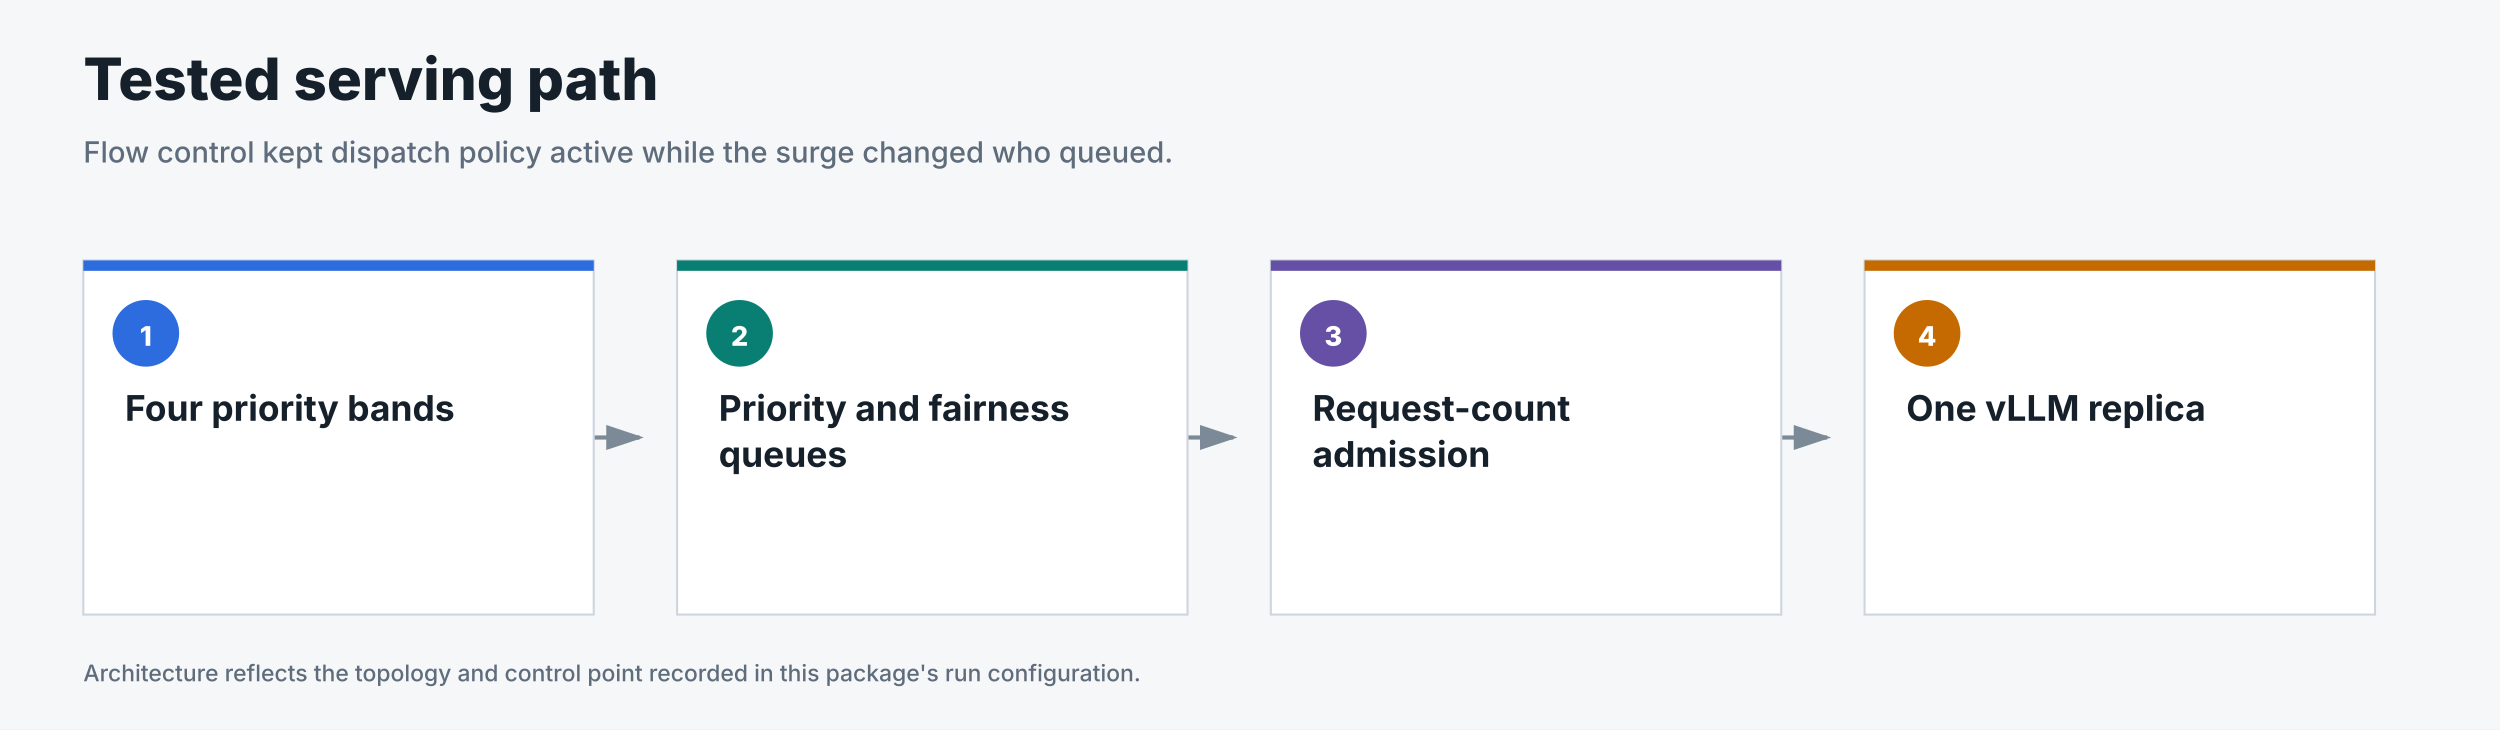
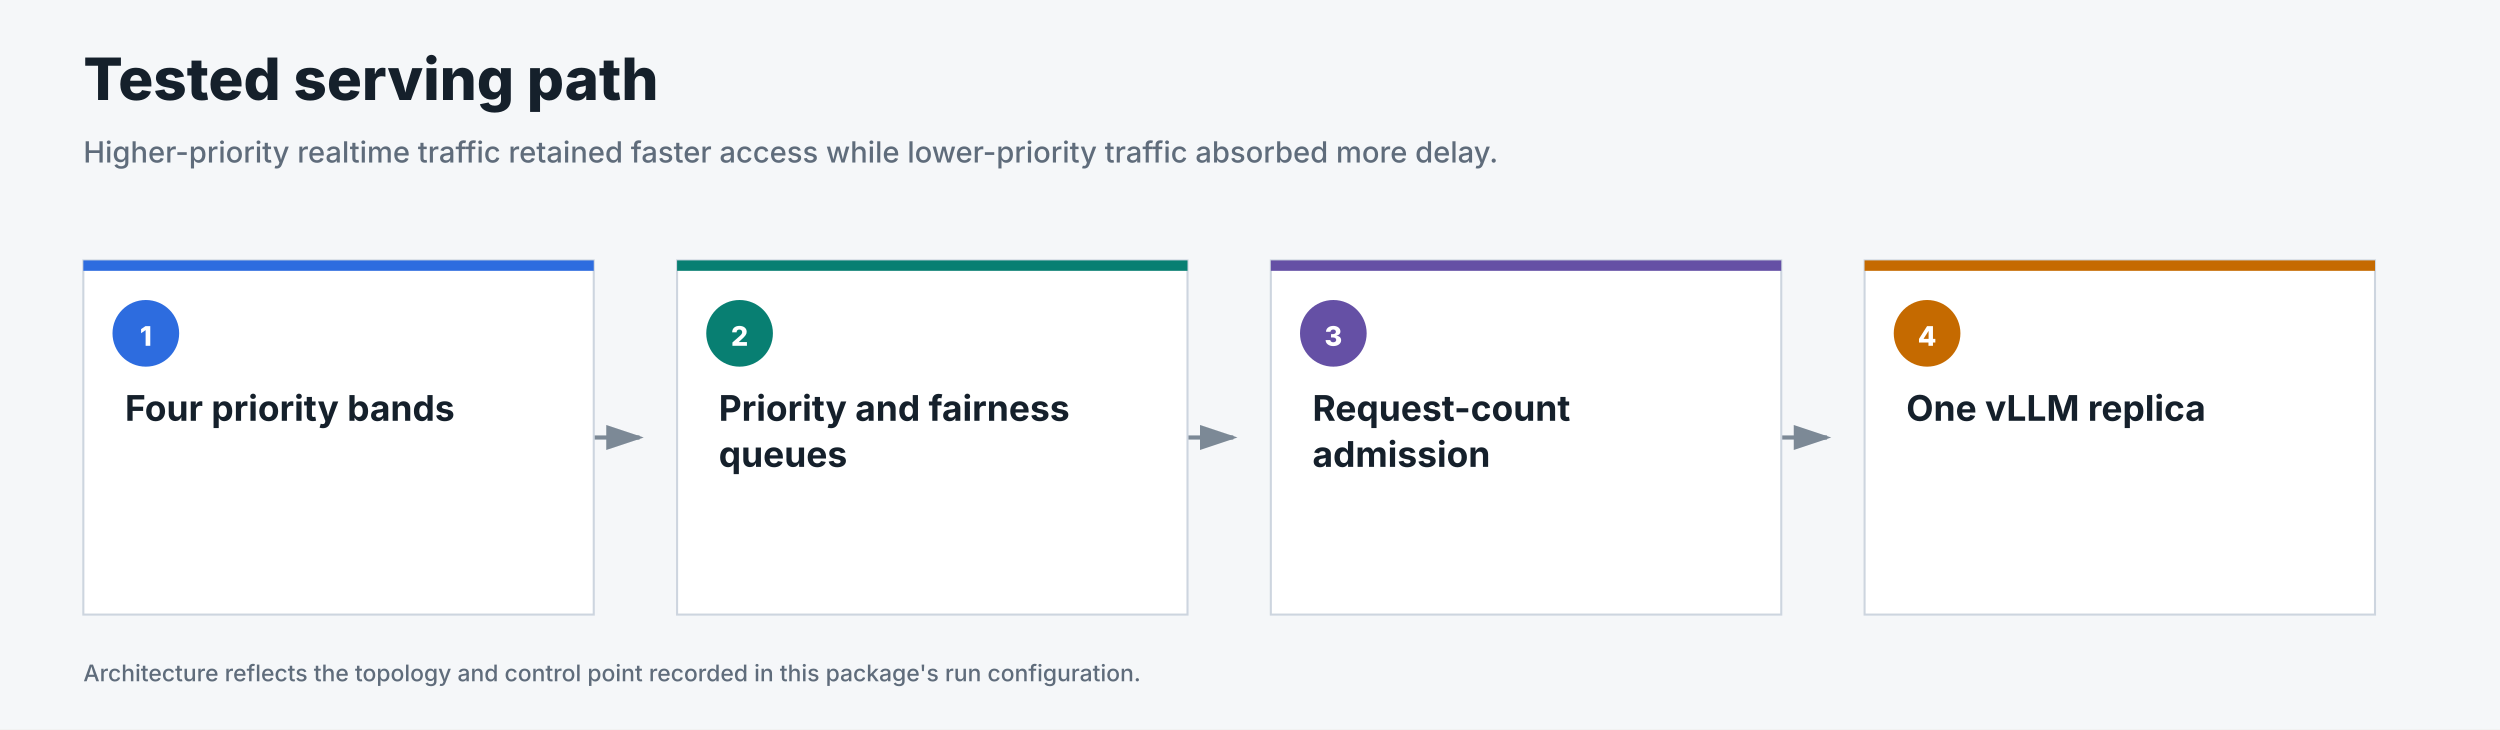
<svg xmlns="http://www.w3.org/2000/svg" width="1200" height="350" viewBox="0 0 1200 350" role="img" aria-labelledby="title desc">
  <style>text{font-family:Inter,Arial,sans-serif;letter-spacing:0}</style>
  <rect width="1200" height="350" fill="#f5f7f9" />
  <text x="40.0" y="48.0" fill="#15202b" font-size="28" font-weight="800" text-anchor="start">Tested serving path</text>
  <text x="40.0" y="78.0" fill="#5f6c7b" font-size="14" font-weight="500">
-     <tspan x="40.0" dy="0.0">Flow control kept dispatch policy active while the surge changed who queued.</tspan>
+     <tspan x="40.0" dy="0.0">Higher-priority realtime traffic retained faster access while lower-priority traffic absorbed more delay.</tspan>
  </text>
  <defs>
    <marker id="arrow" markerWidth="10" markerHeight="10" refX="8" refY="3" orient="auto">
      <path d="M0,0 L0,6 L9,3 z" fill="#7c8996" />
    </marker>
  </defs>
  <line x1="285" y1="210" x2="307" y2="210" stroke="#7c8996" stroke-width="2" marker-end="url(#arrow)" />
  <rect x="40" y="125" width="245" height="170" fill="#ffffff" stroke="#cdd5df" />
  <rect x="40" y="125" width="245" height="5" fill="#2d6cdf" />
  <circle cx="70" cy="160" r="16" fill="#2d6cdf" />
  <text x="70.0" y="166.0" fill="#ffffff" font-size="13" font-weight="800" text-anchor="middle">1</text>
  <text x="60.0" y="202.0" fill="#15202b" font-size="17" font-weight="750">
    <tspan x="60.0" dy="0.0">Four priority bands</tspan>
  </text>
  <line x1="570" y1="210" x2="592" y2="210" stroke="#7c8996" stroke-width="2" marker-end="url(#arrow)" />
  <rect x="325" y="125" width="245" height="170" fill="#ffffff" stroke="#cdd5df" />
  <rect x="325" y="125" width="245" height="5" fill="#087f72" />
  <circle cx="355" cy="160" r="16" fill="#087f72" />
  <text x="355.0" y="166.0" fill="#ffffff" font-size="13" font-weight="800" text-anchor="middle">2</text>
  <text x="345.0" y="202.0" fill="#15202b" font-size="17" font-weight="750">
    <tspan x="345.0" dy="0.0">Priority and fairness</tspan>
    <tspan x="345.0" dy="22.1">queues</tspan>
  </text>
  <line x1="855" y1="210" x2="877" y2="210" stroke="#7c8996" stroke-width="2" marker-end="url(#arrow)" />
  <rect x="610" y="125" width="245" height="170" fill="#ffffff" stroke="#cdd5df" />
  <rect x="610" y="125" width="245" height="5" fill="#6550a5" />
  <circle cx="640" cy="160" r="16" fill="#6550a5" />
  <text x="640.0" y="166.0" fill="#ffffff" font-size="13" font-weight="800" text-anchor="middle">3</text>
  <text x="630.0" y="202.0" fill="#15202b" font-size="17" font-weight="750">
    <tspan x="630.0" dy="0.0">Request-count</tspan>
    <tspan x="630.0" dy="22.1">admission</tspan>
  </text>
  <rect x="895" y="125" width="245" height="170" fill="#ffffff" stroke="#cdd5df" />
  <rect x="895" y="125" width="245" height="5" fill="#c56a00" />
  <circle cx="925" cy="160" r="16" fill="#c56a00" />
  <text x="925.0" y="166.0" fill="#ffffff" font-size="13" font-weight="800" text-anchor="middle">4</text>
  <text x="915.0" y="202.0" fill="#15202b" font-size="17" font-weight="750">
    <tspan x="915.0" dy="0.0">One vLLM replica</tspan>
  </text>
  <text x="40.0" y="327.0" fill="#5f6c7b" font-size="11" font-weight="500" text-anchor="start">Architecture reflects the topology and control point recorded in this package's run configuration.</text>
</svg>
